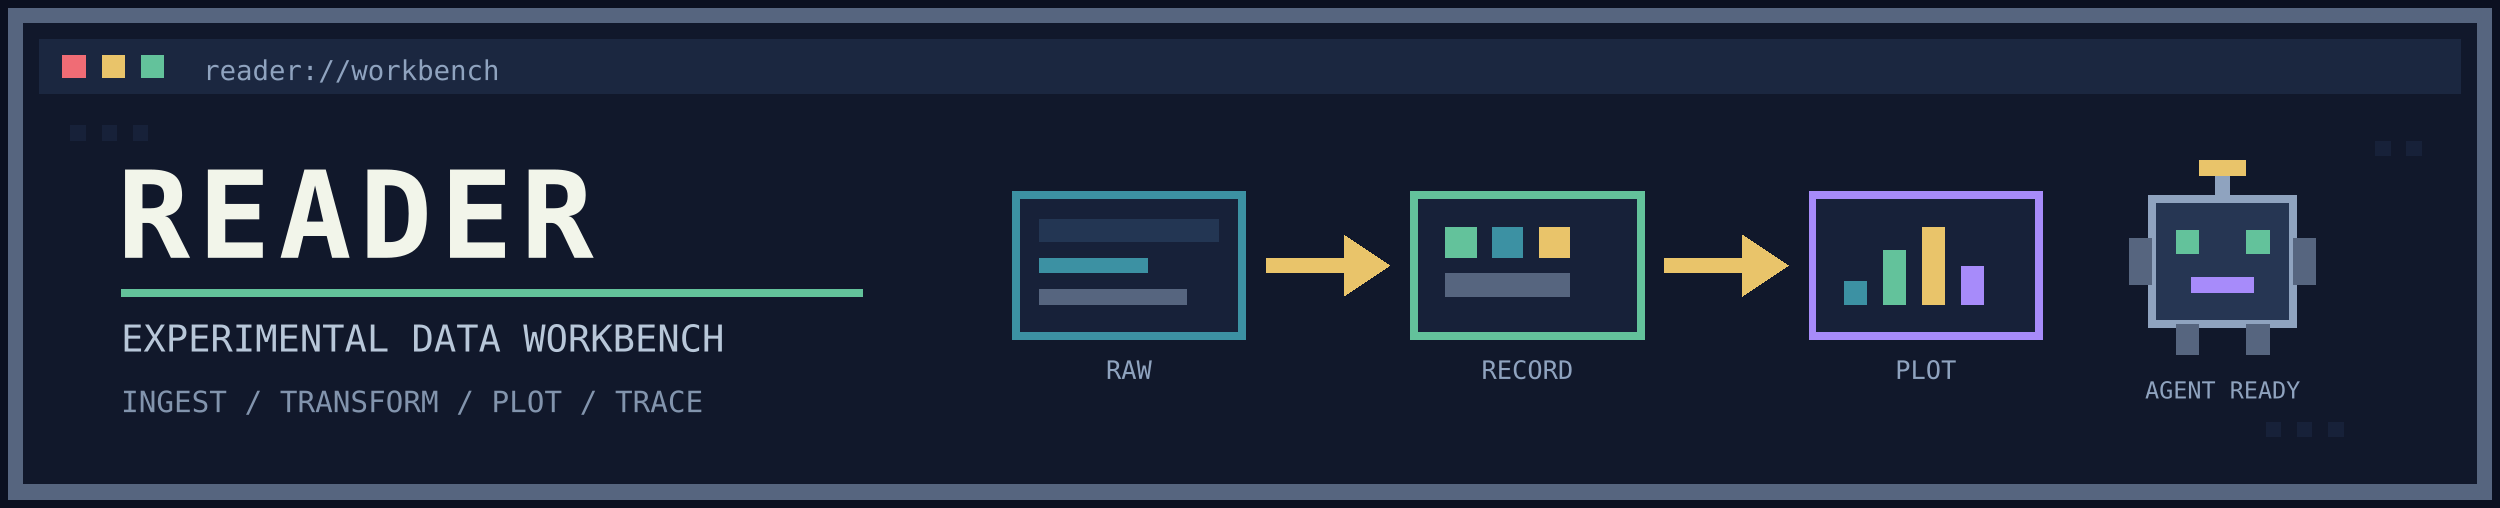
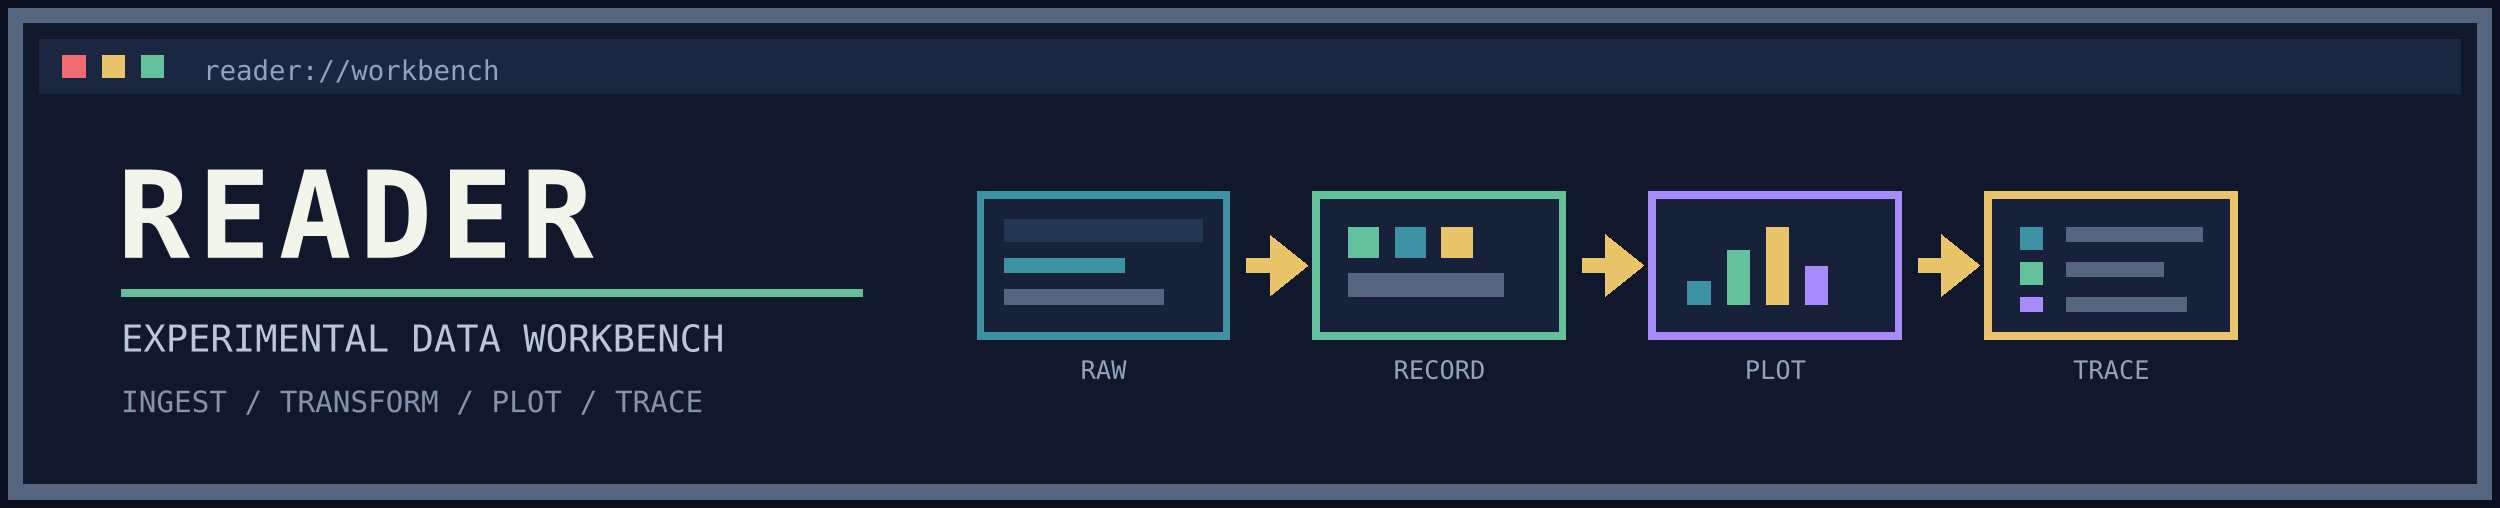
<svg xmlns="http://www.w3.org/2000/svg" width="1280" height="260" viewBox="0 0 1280 260" fill="none" shape-rendering="crispEdges">
  <rect width="1280" height="260" fill="#0B1020" />
  <rect x="8" y="8" width="1264" height="244" fill="#11182B" stroke="#56657F" stroke-width="8" />
  <rect x="20" y="20" width="1240" height="28" fill="#1B2740" />
  <rect x="32" y="28" width="12" height="12" fill="#F06C75" />
  <rect x="52" y="28" width="12" height="12" fill="#E9C46A" />
  <rect x="72" y="28" width="12" height="12" fill="#63C29B" />
  <text x="104" y="41" fill="#8FA3BF" font-family="Menlo, Monaco, Consolas, monospace" font-size="14">reader://workbench</text>
-   <g fill="#172139">
-     <rect x="36" y="64" width="8" height="8" />
-     <rect x="52" y="64" width="8" height="8" />
-     <rect x="68" y="64" width="8" height="8" />
-     <rect x="1160" y="216" width="8" height="8" />
-     <rect x="1176" y="216" width="8" height="8" />
-     <rect x="1192" y="216" width="8" height="8" />
-     <rect x="1216" y="72" width="8" height="8" />
-     <rect x="1232" y="72" width="8" height="8" />
-   </g>
  <text x="60" y="132" fill="#F2F5EA" font-family="Menlo, Monaco, Consolas, monospace" font-size="62" font-weight="700" letter-spacing="4">READER</text>
  <rect x="62" y="148" width="380" height="4" fill="#63C29B" />
  <text x="62" y="180" fill="#B8C7D9" font-family="Menlo, Monaco, Consolas, monospace" font-size="19">EXPERIMENTAL DATA WORKBENCH</text>
  <text x="62" y="211" fill="#8294AD" font-family="Menlo, Monaco, Consolas, monospace" font-size="15">INGEST  /  TRANSFORM  /  PLOT  /  TRACE</text>
  <g font-family="Menlo, Monaco, Consolas, monospace" font-size="13" text-anchor="middle">
-     <rect x="520" y="100" width="116" height="72" fill="#172139" stroke="#3C91A3" stroke-width="4" />
-     <rect x="532" y="112" width="92" height="12" fill="#233653" />
-     <rect x="532" y="132" width="56" height="8" fill="#3C91A3" />
-     <rect x="532" y="148" width="76" height="8" fill="#56657F" />
-     <text x="578" y="194" fill="#8FA3BF">RAW</text>
-     <path d="M648 132H688V120L712 136L688 152V140H648V132Z" fill="#E9C46A" />
-     <rect x="724" y="100" width="116" height="72" fill="#172139" stroke="#63C29B" stroke-width="4" />
-     <rect x="740" y="116" width="16" height="16" fill="#63C29B" />
-     <rect x="764" y="116" width="16" height="16" fill="#3C91A3" />
-     <rect x="788" y="116" width="16" height="16" fill="#E9C46A" />
-     <rect x="740" y="140" width="64" height="12" fill="#56657F" />
-     <text x="782" y="194" fill="#8FA3BF">RECORD</text>
-     <path d="M852 132H892V120L916 136L892 152V140H852V132Z" fill="#E9C46A" />
-     <rect x="928" y="100" width="116" height="72" fill="#172139" stroke="#A78BFA" stroke-width="4" />
-     <rect x="944" y="144" width="12" height="12" fill="#3C91A3" />
-     <rect x="964" y="128" width="12" height="28" fill="#63C29B" />
-     <rect x="984" y="116" width="12" height="40" fill="#E9C46A" />
-     <rect x="1004" y="136" width="12" height="20" fill="#A78BFA" />
-     <text x="986" y="194" fill="#8FA3BF">PLOT</text>
-   </g>
-   <g transform="translate(1090 82)">
-     <rect x="44" y="0" width="8" height="20" fill="#8FA3BF" />
-     <rect x="36" y="0" width="24" height="8" fill="#E9C46A" />
-     <rect x="12" y="20" width="72" height="64" fill="#263653" stroke="#8FA3BF" stroke-width="4" />
-     <rect x="24" y="36" width="12" height="12" fill="#63C29B" />
-     <rect x="60" y="36" width="12" height="12" fill="#63C29B" />
-     <rect x="32" y="60" width="32" height="8" fill="#A78BFA" />
-     <rect x="0" y="40" width="12" height="24" fill="#56657F" />
-     <rect x="84" y="40" width="12" height="24" fill="#56657F" />
-     <rect x="24" y="84" width="12" height="16" fill="#56657F" />
-     <rect x="60" y="84" width="12" height="16" fill="#56657F" />
-     <text x="48" y="122" fill="#8FA3BF" font-family="Menlo, Monaco, Consolas, monospace" font-size="12" text-anchor="middle">AGENT READY</text>
+     <rect x="502" y="100" width="126" height="72" fill="#172139" stroke="#3C91A3" stroke-width="4" />
+     <rect x="514" y="112" width="102" height="12" fill="#233653" />
+     <rect x="514" y="132" width="62" height="8" fill="#3C91A3" />
+     <rect x="514" y="148" width="82" height="8" fill="#56657F" />
+     <text x="565" y="194" fill="#8FA3BF">RAW</text>
+     <path d="M638 132H650V120L670 136L650 152V140H638V132Z" fill="#E9C46A" />
+     <rect x="674" y="100" width="126" height="72" fill="#172139" stroke="#63C29B" stroke-width="4" />
+     <rect x="690" y="116" width="16" height="16" fill="#63C29B" />
+     <rect x="714" y="116" width="16" height="16" fill="#3C91A3" />
+     <rect x="738" y="116" width="16" height="16" fill="#E9C46A" />
+     <rect x="690" y="140" width="80" height="12" fill="#56657F" />
+     <text x="737" y="194" fill="#8FA3BF">RECORD</text>
+     <path d="M810 132H822V120L842 136L822 152V140H810V132Z" fill="#E9C46A" />
+     <rect x="846" y="100" width="126" height="72" fill="#172139" stroke="#A78BFA" stroke-width="4" />
+     <rect x="864" y="144" width="12" height="12" fill="#3C91A3" />
+     <rect x="884" y="128" width="12" height="28" fill="#63C29B" />
+     <rect x="904" y="116" width="12" height="40" fill="#E9C46A" />
+     <rect x="924" y="136" width="12" height="20" fill="#A78BFA" />
+     <text x="909" y="194" fill="#8FA3BF">PLOT</text>
+     <path d="M982 132H994V120L1014 136L994 152V140H982V132Z" fill="#E9C46A" />
+     <rect x="1018" y="100" width="126" height="72" fill="#172139" stroke="#E9C46A" stroke-width="4" />
+     <rect x="1034" y="116" width="12" height="12" fill="#3C91A3" />
+     <rect x="1058" y="116" width="70" height="8" fill="#56657F" />
+     <rect x="1034" y="134" width="12" height="12" fill="#63C29B" />
+     <rect x="1058" y="134" width="50" height="8" fill="#56657F" />
+     <rect x="1034" y="152" width="12" height="8" fill="#A78BFA" />
+     <rect x="1058" y="152" width="62" height="8" fill="#56657F" />
+     <text x="1081" y="194" fill="#8FA3BF">TRACE</text>
  </g>
</svg>
